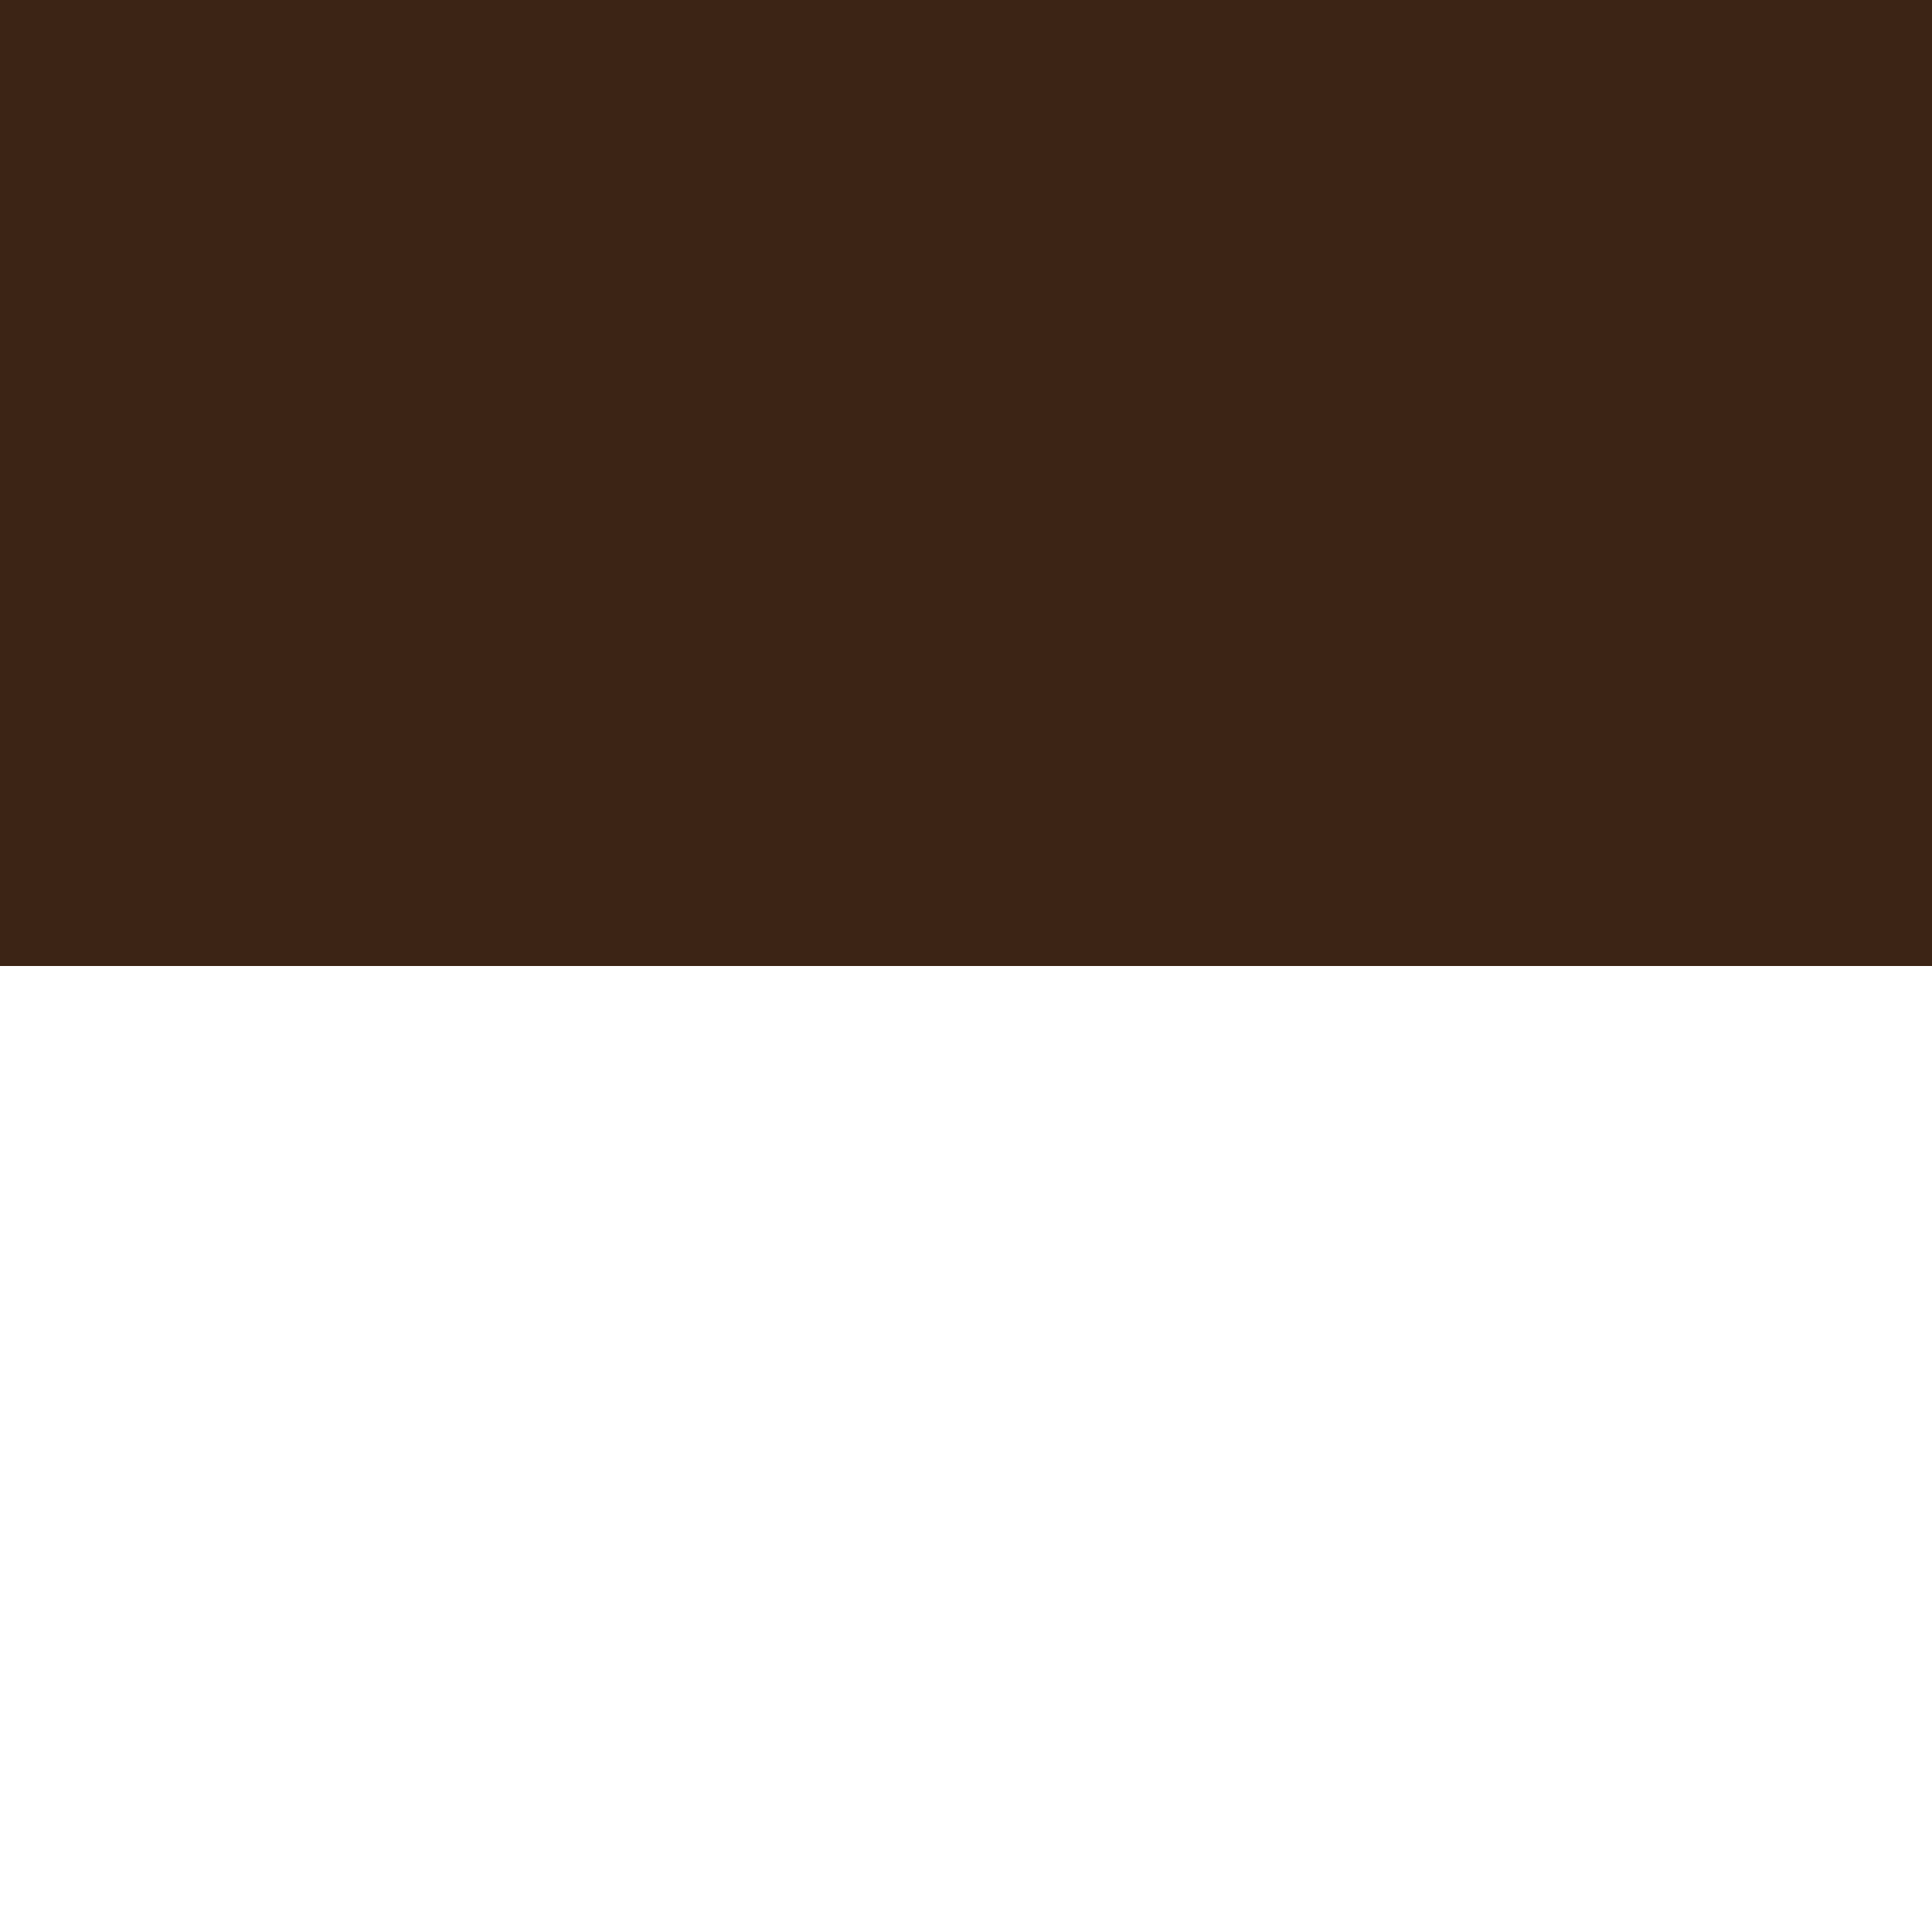
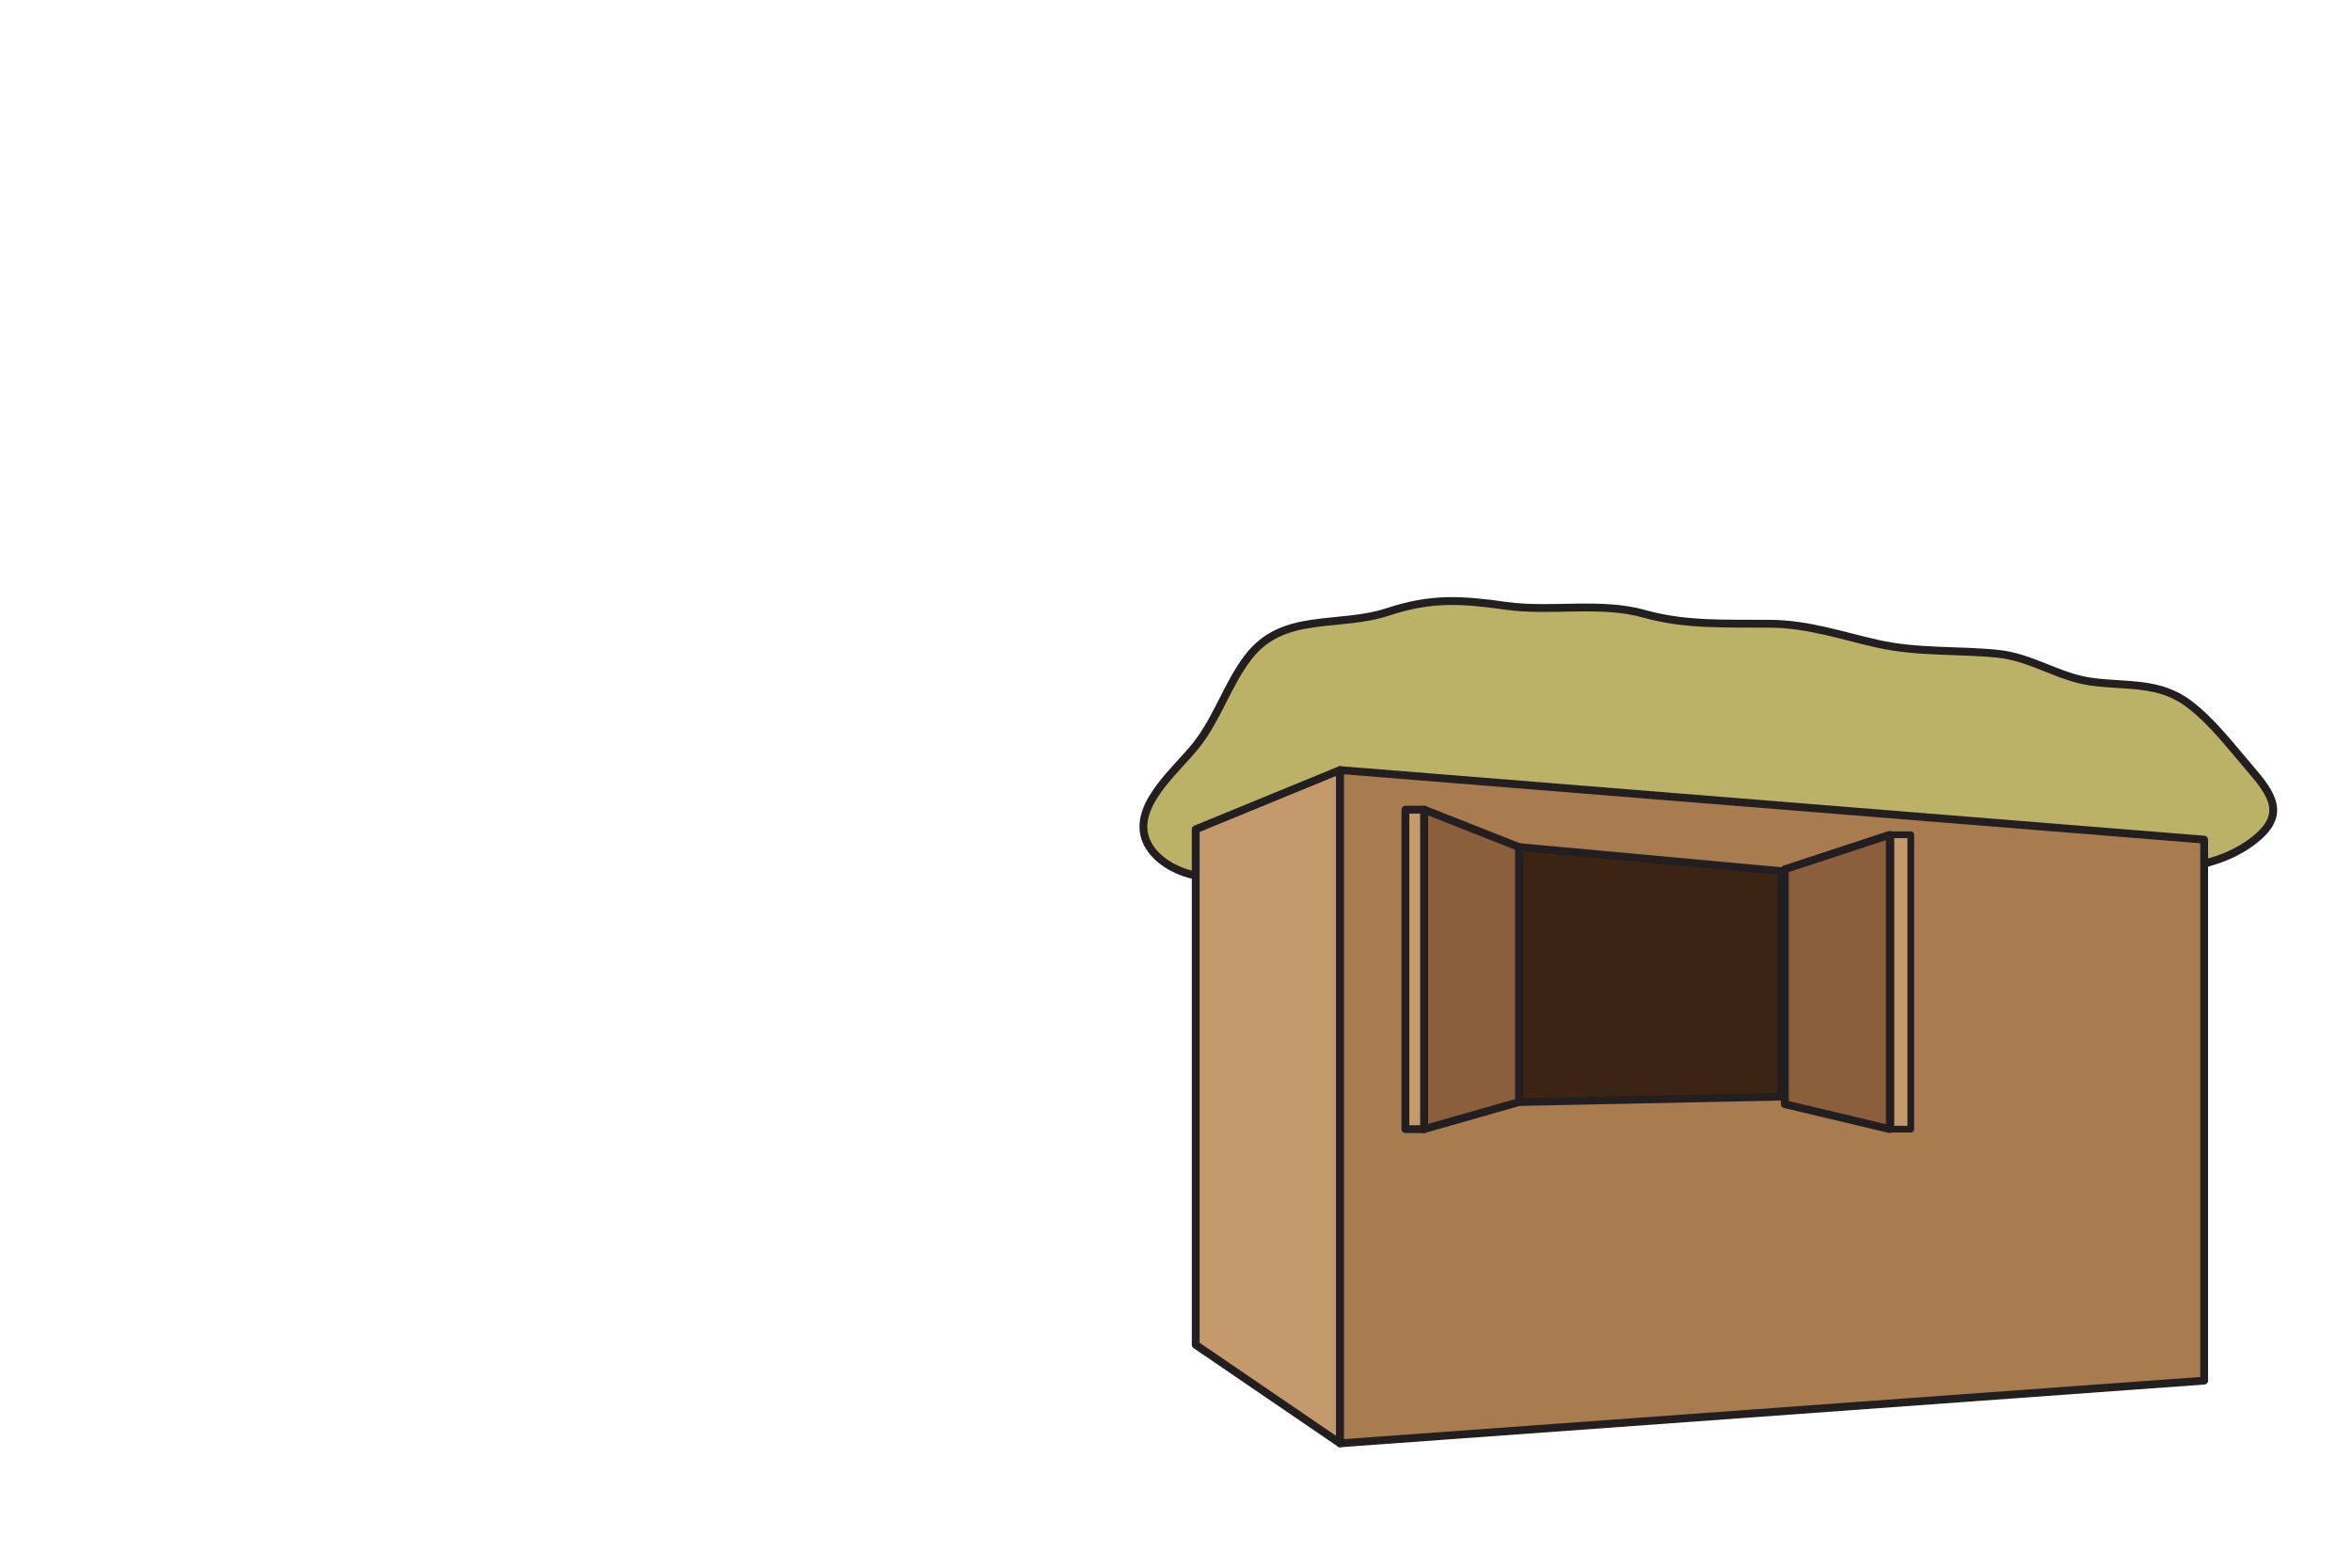
- <svg xmlns="http://www.w3.org/2000/svg" x="0" y="0" width="100" height="100" viewBox="0 0 100 100">
+ <svg xmlns="http://www.w3.org/2000/svg" x="0" y="0" width="300" height="200" viewBox="-200 -50 300 200">
  <g transform="translate(50,50)">
-     <rect x="-50" y="-70" height="70" width="100" fill="#3C2415" />
+     <path fill="#BBB268" stroke="#231F20" stroke-linecap="round" stroke-linejoin="round" stroke-miterlimit="10" d="     M-93.524,11.412c-3.523,1.476-9.566-0.983-10.499-4.833c-1.028-4.247,4.18-8.451,6.608-11.524     c2.717-3.438,3.985-7.759,6.622-11.207c4.454-5.823,11.477-3.691,17.867-5.802c5.479-1.81,9.333-1.556,15.015-0.758     c5.747,0.807,12.091-0.545,17.613,1.014c5.353,1.512,10.542,1.216,16.109,1.272c4.907,0.05,9.062,1.521,13.697,2.56     c5.067,1.136,10.206,0.76,15.276,1.266c4.315,0.431,7.79,3.002,11.977,3.573c4.44,0.606,8.67-0.058,12.473,2.853     c2.998,2.294,5.227,5.286,7.648,8.086c2.996,3.464,4.723,5.986,0.764,9.169c-3.157,2.539-7.211,3.527-11.207,3.821" />
+     <polygon fill="#C49A6C" stroke="#231F20" stroke-linecap="round" stroke-linejoin="round" stroke-miterlimit="10" points="     -97.485,71.568 -97.485,5.8 -79.072,-1.758 -79.072,84.135    " />
+     <polygon fill="#A97C50" stroke="#231F20" stroke-linecap="round" stroke-linejoin="round" stroke-miterlimit="10" points="     -79.072,84.135 31.142,76.136 31.142,7.12 -79.072,-1.758    " />
+     <polygon fill="#3C2415" stroke="#231F20" stroke-linecap="round" stroke-linejoin="round" stroke-miterlimit="10" points="     -56.249,40.593 -22.783,39.905 -22.783,11.145 -56.249,8.067    " />
+     <polygon fill="#8B5E3C" stroke="#231F20" stroke-linecap="round" stroke-linejoin="round" stroke-miterlimit="10" points="     -68.357,44.049 -56.249,40.594 -56.249,8.067 -68.357,3.29    " />
+     <polygon fill="#8B5E3C" stroke="#231F20" stroke-linecap="round" stroke-linejoin="round" stroke-miterlimit="10" points="     -8.952,44.049 -22.346,40.866 -22.346,10.898 -8.952,6.497    " />
+     <rect x="-70.74" y="3.29" fill="#C49A6C" stroke="#231F20" stroke-linecap="round" stroke-linejoin="round" stroke-miterlimit="10" width="2.382" height="40.759" />
+     <rect x="-8.814" y="6.497" fill="#C49A6C" stroke="#231F20" stroke-width="0.859" stroke-linecap="round" stroke-linejoin="round" stroke-miterlimit="10" width="2.537" height="37.553" />
  </g>
</svg>
